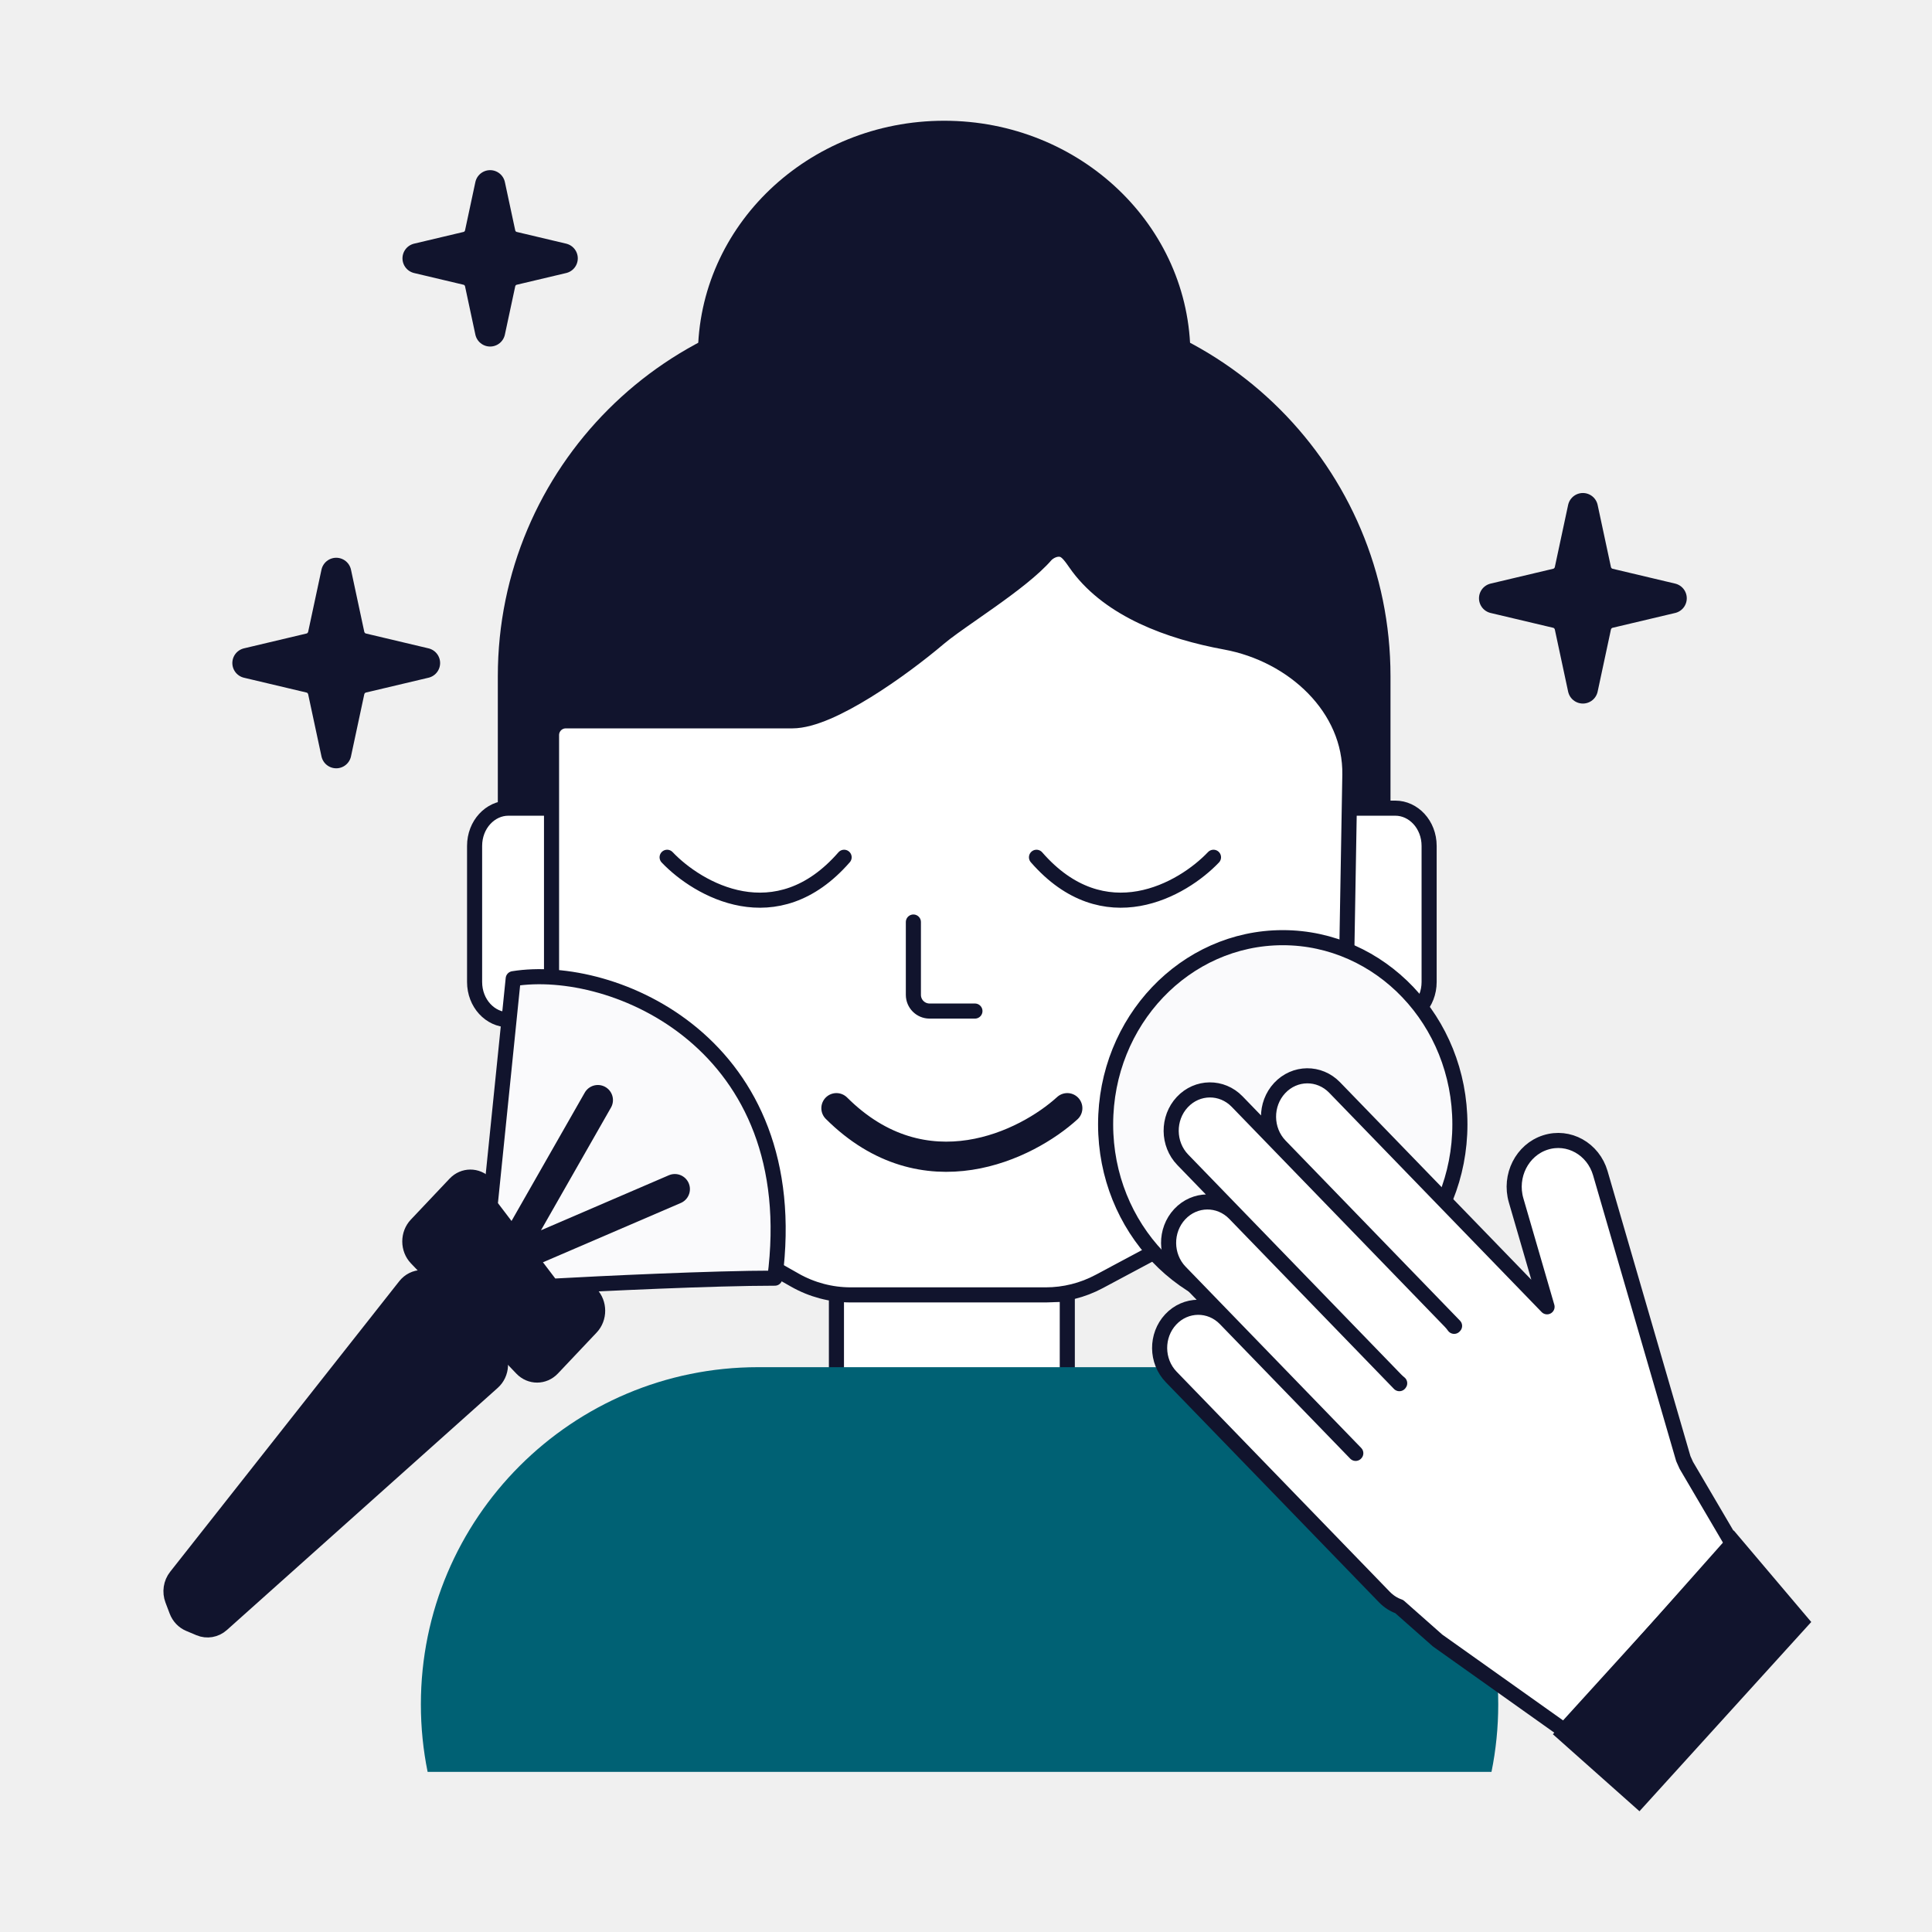
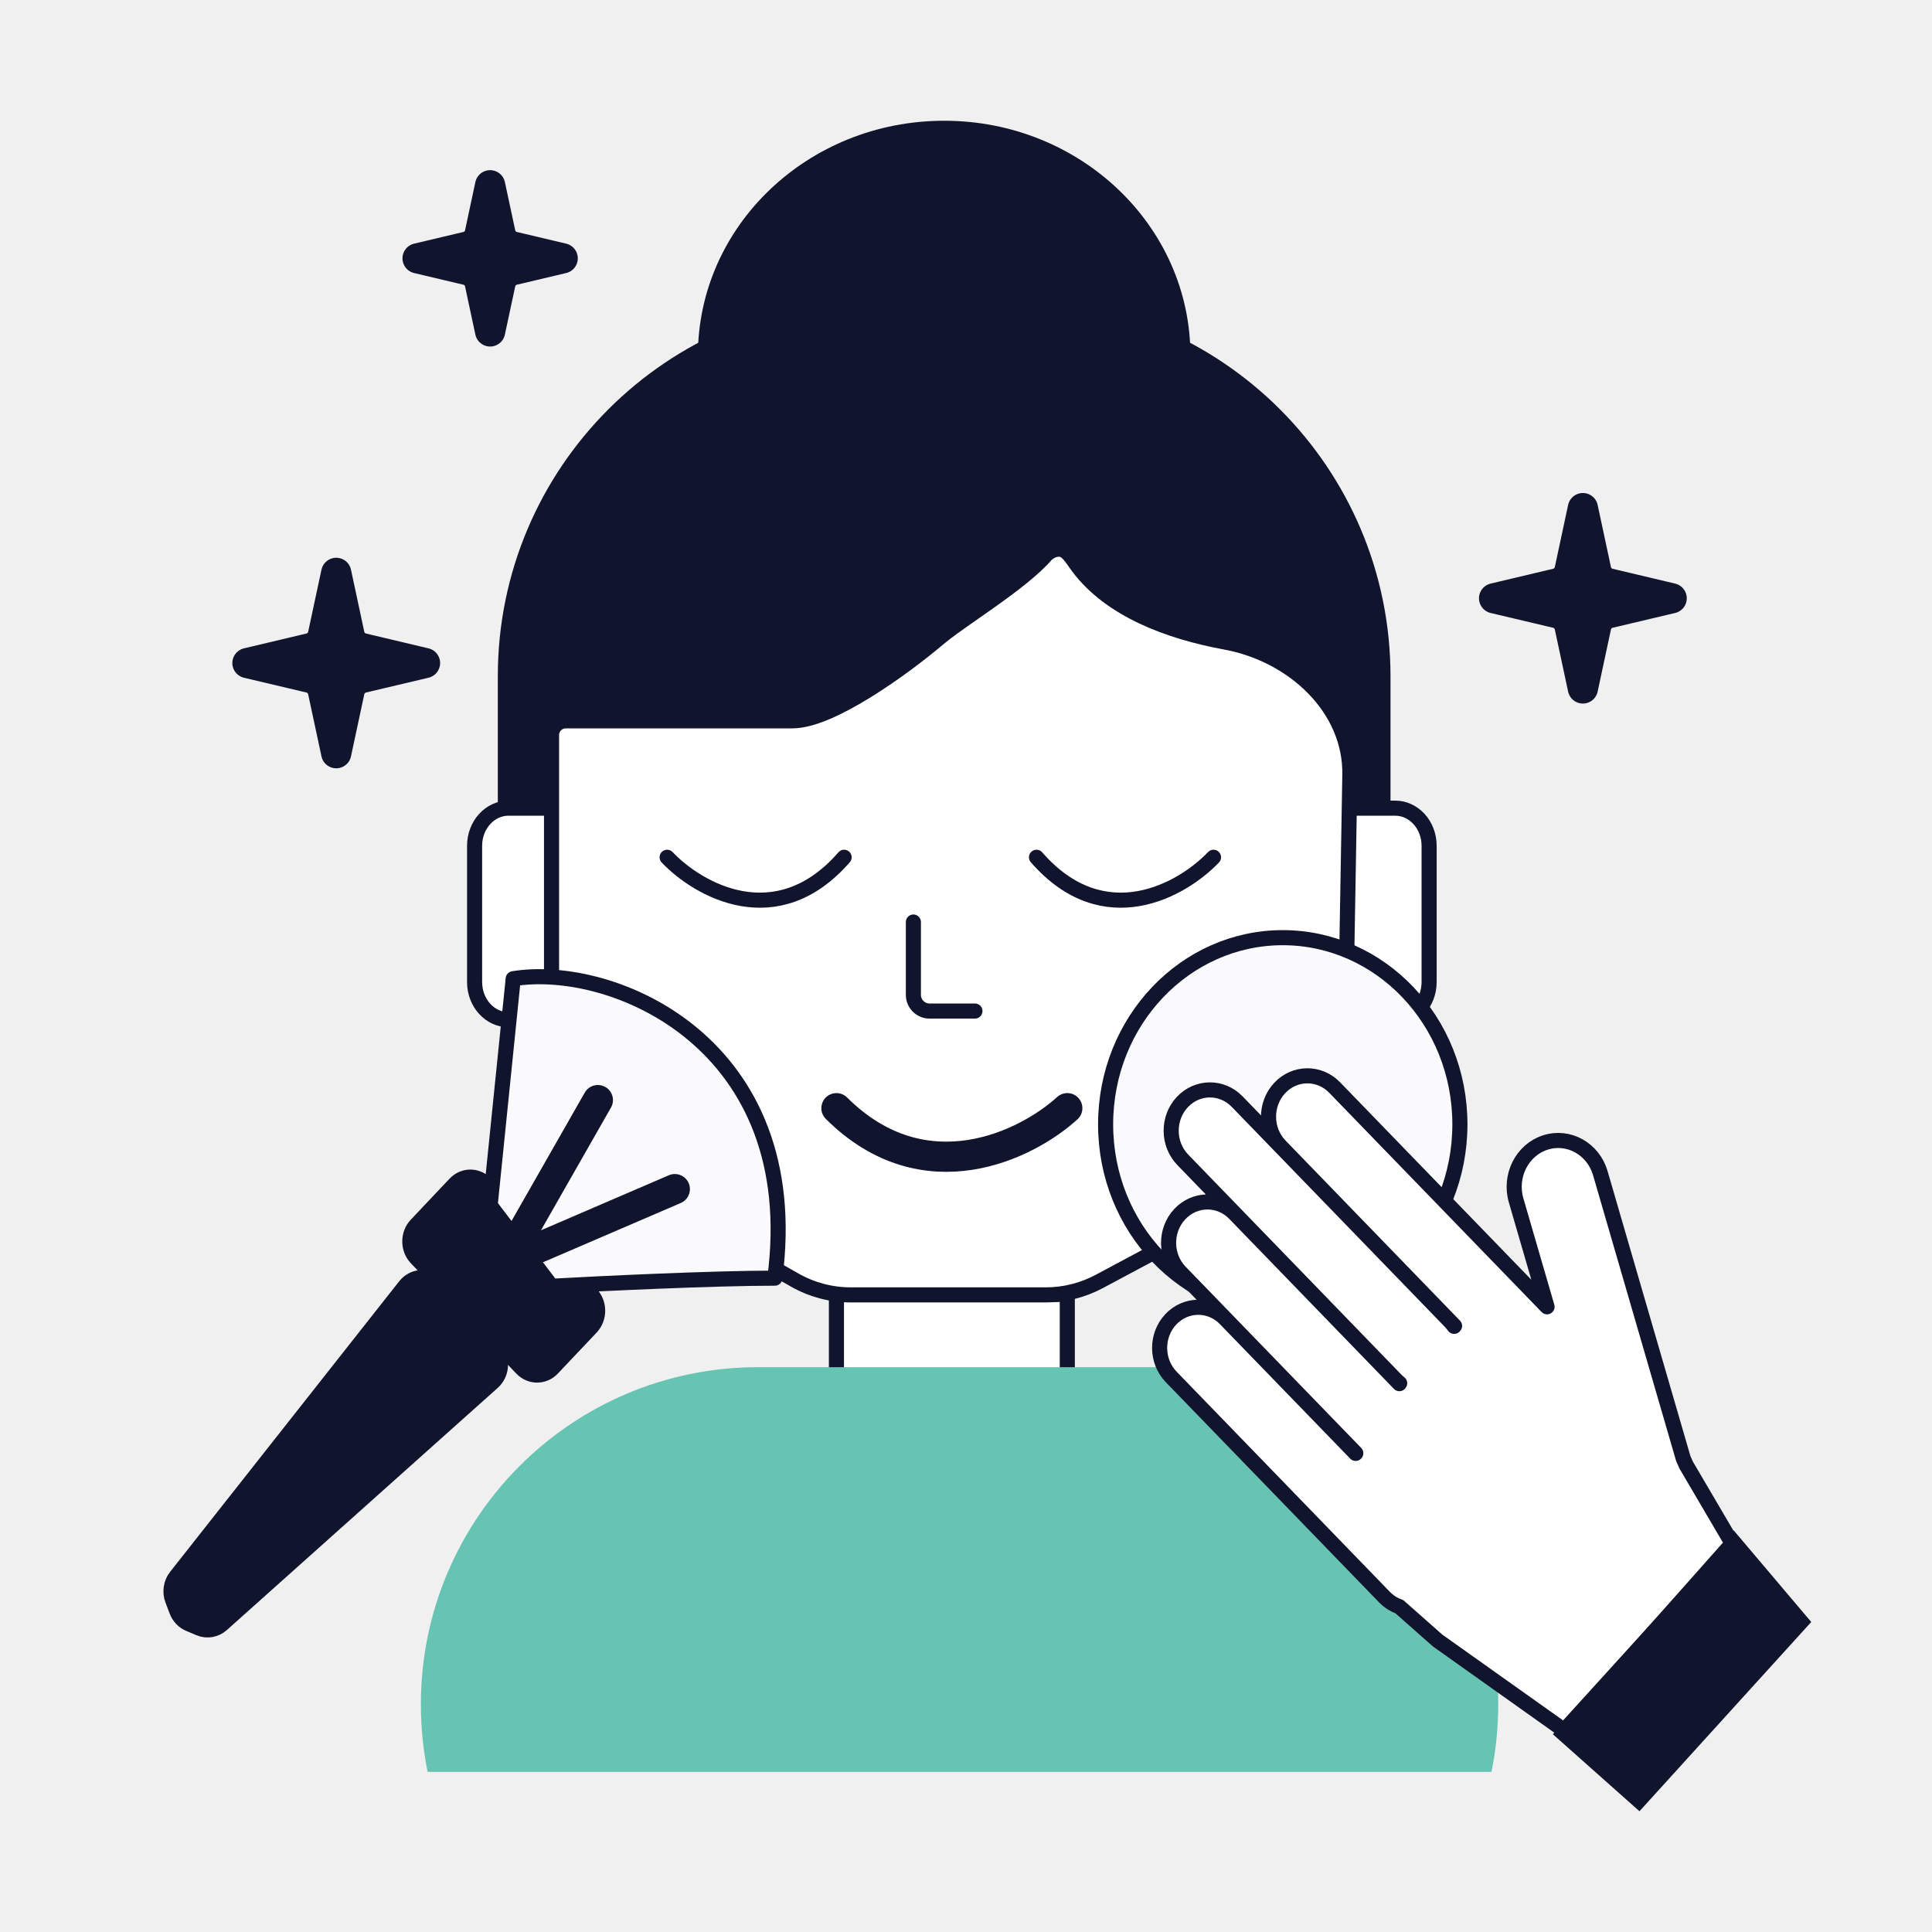
<svg xmlns="http://www.w3.org/2000/svg" width="128" height="128" viewBox="0 0 128 128" fill="none">
  <path d="M31.788 15.47L32.472 12.273L33.157 15.47C33.245 15.878 33.558 16.234 34.006 16.34L37.28 17.116L34.006 17.892C33.558 17.998 33.245 18.354 33.157 18.762L32.472 21.959L31.788 18.762C31.7 18.354 31.387 17.998 30.939 17.892L27.665 17.116L30.939 16.34C31.387 16.234 31.7 15.878 31.788 15.47Z" fill="#11142D" stroke="#11142D" stroke-width="2" stroke-linejoin="round" />
  <path d="M24.017 44.909L24.017 44.909C23.563 45.016 23.245 45.377 23.156 45.792L22.276 49.902L21.395 45.792C21.306 45.377 20.988 45.016 20.534 44.909L20.534 44.909L16.393 43.928L20.534 42.946L20.534 42.946C20.988 42.839 21.306 42.478 21.395 42.063L22.276 37.953L23.156 42.063C23.245 42.478 23.563 42.839 24.017 42.946L28.159 43.928L24.017 44.909Z" fill="#11142D" stroke="#11142D" stroke-width="2" stroke-linejoin="round" />
  <path d="M106.611 40.619L106.611 40.619C106.157 40.726 105.839 41.087 105.75 41.502L104.87 45.612L103.99 41.502C103.901 41.087 103.583 40.726 103.129 40.619L103.129 40.619L98.987 39.638L103.129 38.656L103.129 38.656C103.583 38.549 103.901 38.188 103.99 37.773L104.87 33.663L105.75 37.773C105.839 38.188 106.157 38.549 106.611 38.656L110.753 39.638L106.611 40.619Z" fill="#11142D" stroke="#11142D" stroke-width="2" stroke-linejoin="round" />
  <path d="M55.416 91.652V85.754H70.711V91.652H75.809L64.083 115.246H61.534L49.297 91.652H55.416Z" fill="white" stroke="#11142D" stroke-linecap="round" stroke-linejoin="round" />
-   <path fill-rule="evenodd" clip-rule="evenodd" d="M50.227 90.579C37.887 90.579 27.884 100.583 27.884 112.922C27.884 114.453 28.038 115.947 28.331 117.391H98.815C99.108 115.947 99.262 114.453 99.262 112.922C99.262 100.583 89.258 90.579 76.919 90.579H50.227Z" fill="#006174" />
+   <path fill-rule="evenodd" clip-rule="evenodd" d="M50.227 90.579C37.887 90.579 27.884 100.583 27.884 112.922C27.884 114.453 28.038 115.947 28.331 117.391H98.815C99.108 115.947 99.262 114.453 99.262 112.922C99.262 100.583 89.258 90.579 76.919 90.579H50.227Z" fill="#67C4B2" />
  <ellipse cx="62.553" cy="23.551" rx="16.315" ry="15.551" fill="#11142D" />
  <rect x="32.982" y="19.797" width="59.142" height="64.348" rx="25" fill="#11142D" />
  <path d="M37.101 53.543C38.294 53.543 39.338 54.619 39.338 56.046L39.338 65.055C39.338 66.482 38.294 67.558 37.101 67.558H33.68C32.487 67.558 31.443 66.482 31.443 65.055L31.443 56.046C31.443 54.619 32.487 53.543 33.68 53.543L37.101 53.543Z" fill="white" stroke="#11142D" />
  <path d="M92.446 53.543C93.638 53.543 94.683 54.619 94.683 56.046L94.683 65.055C94.683 66.482 93.638 67.558 92.446 67.558H89.025C87.832 67.558 86.788 66.482 86.788 65.055L86.788 56.046C86.788 54.619 87.832 53.543 89.025 53.543L92.446 53.543Z" fill="white" stroke="#11142D" />
  <path d="M36.541 71.294V48.938V48.698C36.541 48.54 36.581 48.385 36.657 48.246C36.822 47.944 37.139 47.757 37.483 47.757H52.489C53.178 47.757 53.984 47.517 54.809 47.165C55.644 46.808 56.544 46.314 57.435 45.763C59.217 44.661 60.999 43.305 62.212 42.276C62.711 41.852 63.519 41.288 64.445 40.641C64.835 40.368 65.246 40.081 65.664 39.784C67.034 38.808 68.475 37.722 69.306 36.759C69.517 36.546 69.92 36.321 70.317 36.401C70.496 36.437 70.661 36.55 70.851 36.769C70.946 36.878 71.038 37.003 71.138 37.143C71.162 37.178 71.187 37.214 71.213 37.251C71.288 37.358 71.369 37.473 71.449 37.579C73.58 40.407 77.435 41.852 81.188 42.541C85.683 43.366 89.508 46.92 89.432 51.335L89.078 71.849C89.031 74.57 87.514 77.052 85.114 78.335L72.818 84.905C71.731 85.486 70.516 85.79 69.284 85.79H56.364C55.066 85.79 53.79 85.453 52.661 84.812L40.338 77.816C37.991 76.483 36.541 73.993 36.541 71.294Z" fill="white" stroke="#11142D" stroke-linecap="round" stroke-linejoin="round" />
  <path d="M60.514 61.087V65.913V65.913C60.514 66.505 60.994 66.985 61.586 66.985H64.592" stroke="#11142D" stroke-linecap="round" stroke-linejoin="round" />
  <path d="M44.199 56.797C46.238 58.942 51.438 61.945 55.925 56.797" stroke="#11142D" stroke-linecap="round" stroke-linejoin="round" />
  <path d="M80.397 56.797C78.358 58.942 73.158 61.945 68.671 56.797" stroke="#11142D" stroke-linecap="round" stroke-linejoin="round" />
  <path d="M70.711 73.42C68.051 75.848 61.267 79.247 55.416 73.42" stroke="#11142D" stroke-width="2" stroke-linecap="round" stroke-linejoin="round" />
  <rect width="14.103" height="7.733" rx="2" transform="matrix(0.691045 0.722812 -0.687049 0.726611 31.1572 76.6376)" fill="#11142D" />
  <path d="M11.432 105.999C11.233 105.476 11.322 104.88 11.664 104.447L26.841 85.197C27.405 84.483 28.437 84.452 29.038 85.132L32.769 89.359C33.335 90 33.279 91.009 32.645 91.576L14.698 107.621C14.285 107.99 13.711 108.088 13.208 107.877L12.525 107.589C12.154 107.433 11.86 107.124 11.711 106.733L11.432 105.999Z" fill="#11142D" stroke="#11142D" stroke-linejoin="round" />
  <path d="M34.002 64.841L32.472 79.855L36.551 85.217C39.78 85.038 47.258 84.681 51.336 84.681C53.376 69.13 40.63 63.768 34.002 64.841Z" fill="#FAFAFC" stroke="#11142D" stroke-linecap="round" stroke-linejoin="round" />
  <path d="M39.61 72.884L33.492 83.609L44.709 78.782" stroke="#11142D" stroke-width="2" stroke-linecap="round" stroke-linejoin="round" />
  <path d="M96.722 74.493C96.722 81.348 91.444 86.862 84.986 86.862C78.528 86.862 73.25 81.348 73.25 74.493C73.25 67.637 78.528 62.123 84.986 62.123C91.444 62.123 96.722 67.637 96.722 74.493Z" fill="#FAFAFC" stroke="#11142D" />
  <path d="M100.446 79.526L102.496 86.579L88.423 72.051C87.408 71.003 85.777 71.019 84.781 72.086C83.785 73.154 83.8 74.868 84.815 75.916L96.369 87.844L96.341 87.873C96.261 87.76 96.173 87.653 96.075 87.552L81.963 72.983C80.95 71.938 79.323 71.954 78.329 73.019C77.335 74.084 77.35 75.795 78.363 76.841L92.475 91.41C92.558 91.495 92.644 91.573 92.733 91.643L92.712 91.671L81.801 80.407C80.787 79.36 79.156 79.376 78.16 80.443C77.164 81.51 77.179 83.225 78.194 84.273L89.825 96.279L89.814 96.291L81.183 87.382C80.174 86.34 78.552 86.356 77.562 87.417C76.571 88.479 76.586 90.184 77.596 91.226L91.72 105.808C92.008 106.105 92.345 106.316 92.703 106.441L95.243 108.687L103.63 114.645L114.812 102.342L111.722 97.081L111.523 96.638L106.027 77.731C105.556 76.11 103.924 75.198 102.383 75.694C100.842 76.189 99.975 77.905 100.446 79.526Z" fill="white" stroke="#11142D" stroke-linejoin="round" />
  <path d="M120 107.461L114.865 101.396L102.882 114.899L108.619 120L120 107.461Z" fill="#11142D" />
</svg>
